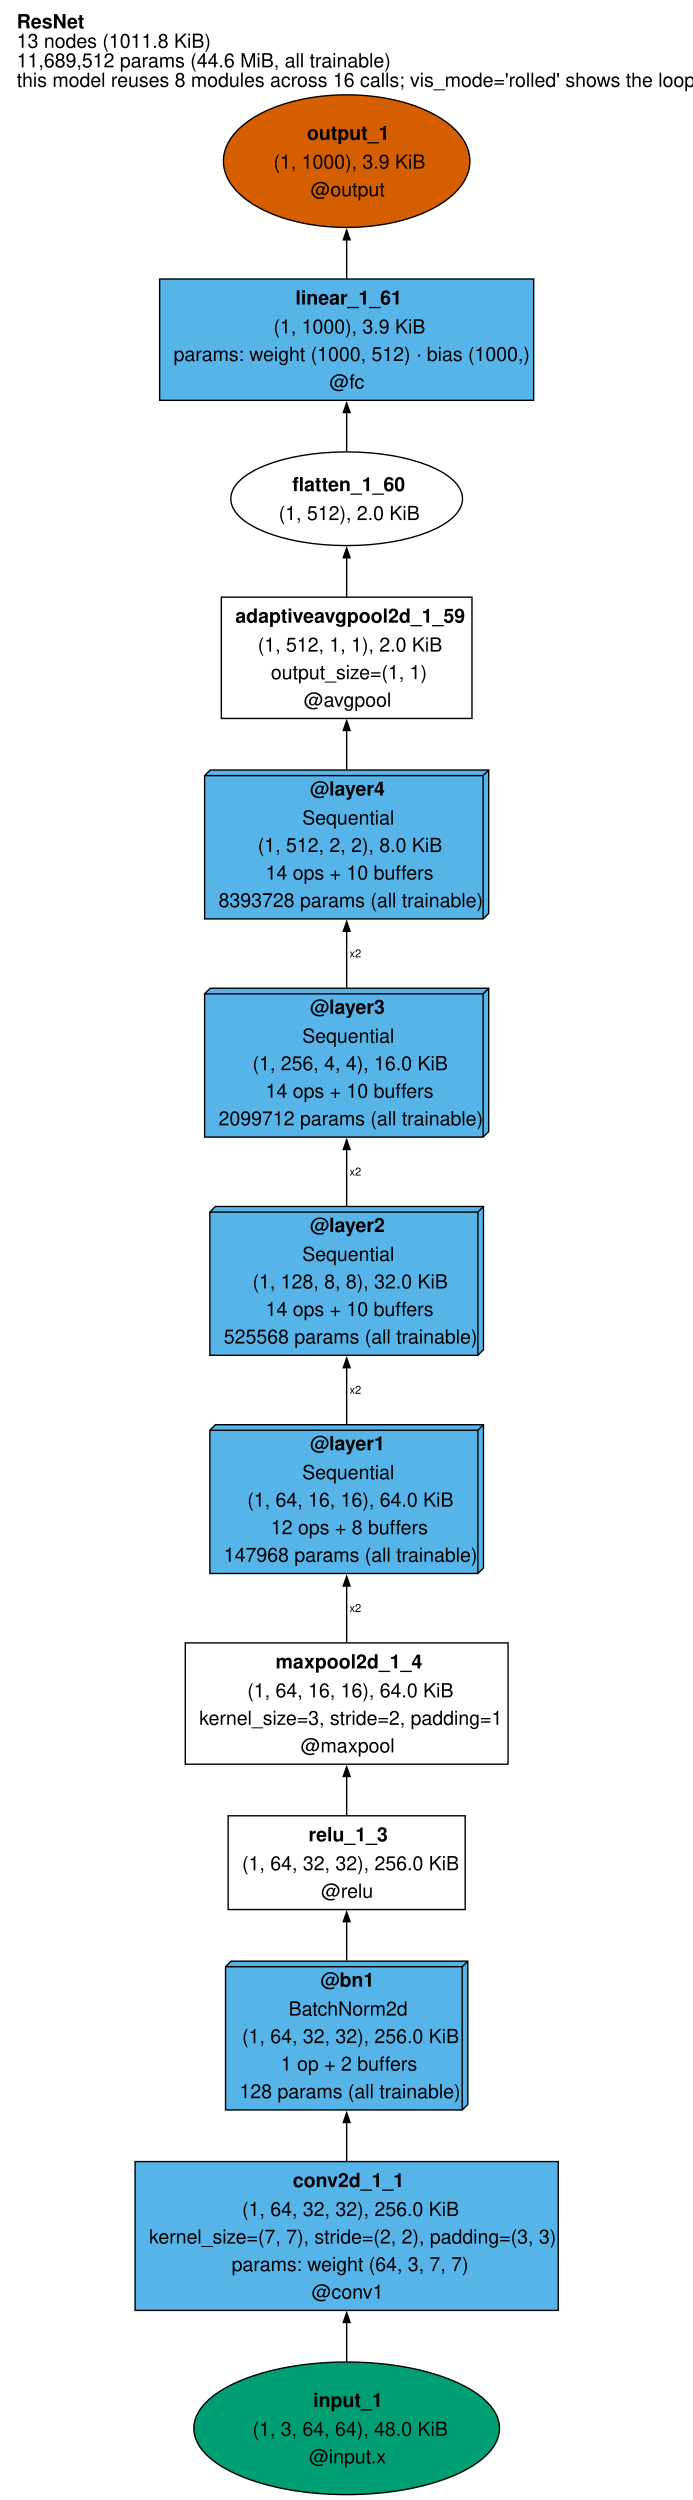
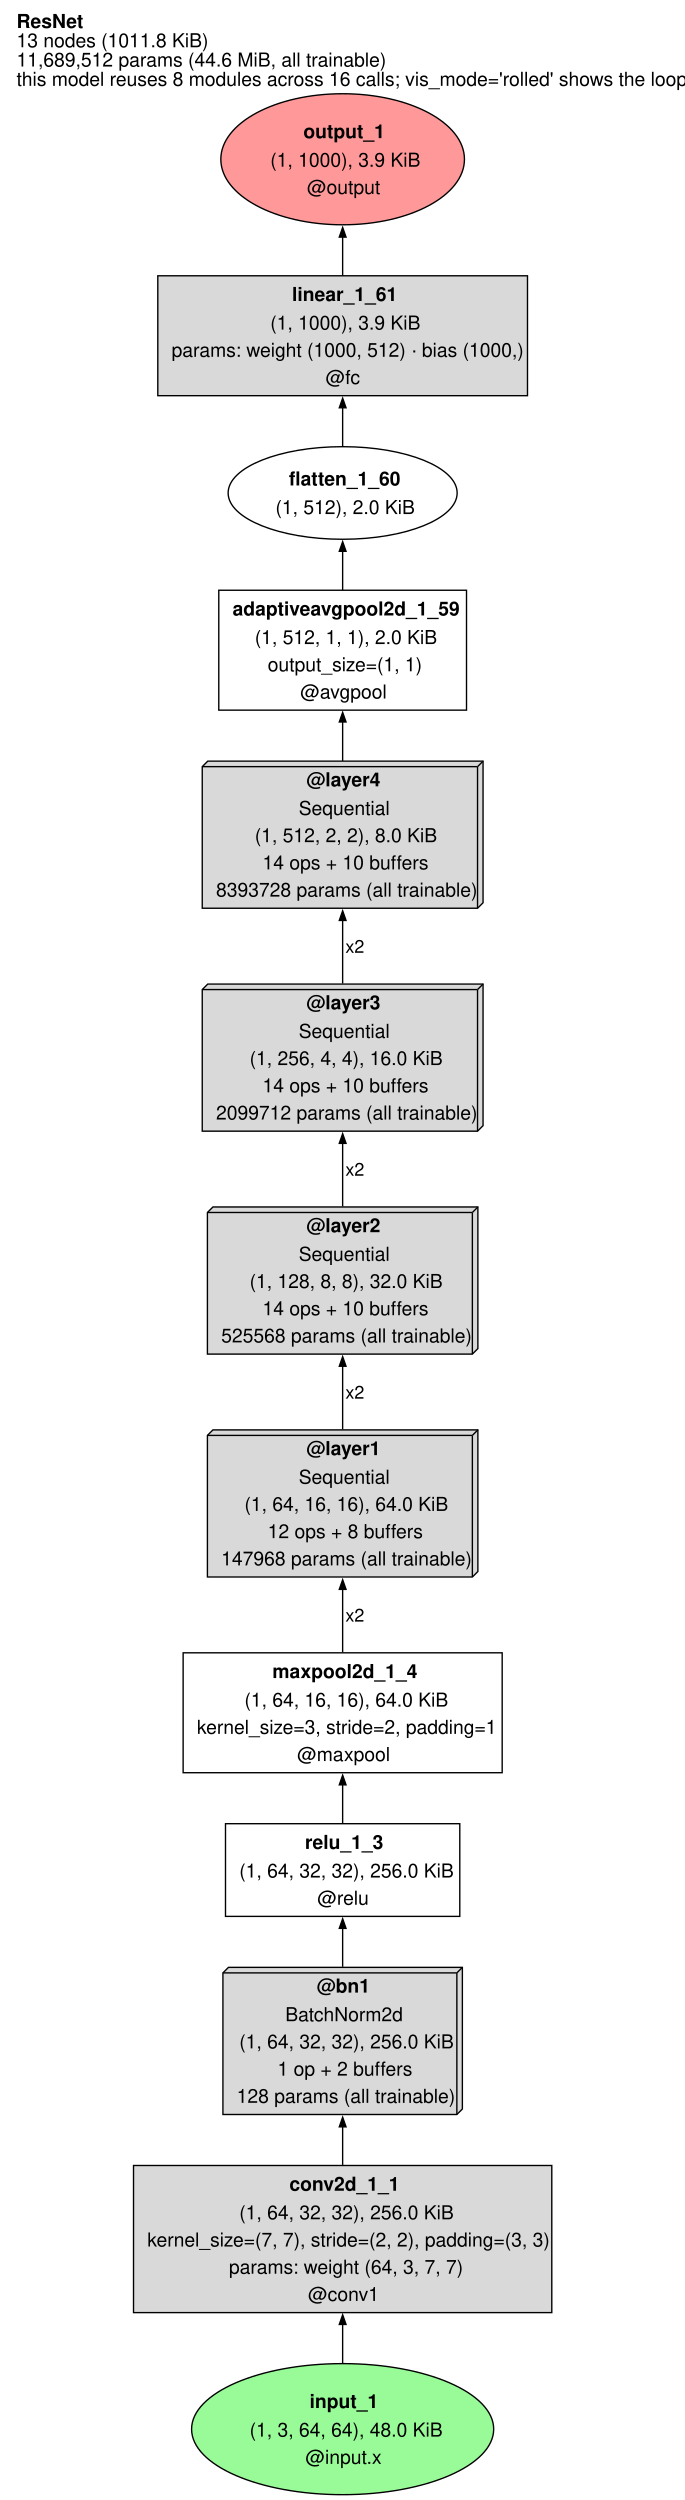
- <svg xmlns="http://www.w3.org/2000/svg" width="497pt" height="1793pt" viewBox="0.00 0.00 497.00 1793.00">
-   <g id="graph0" class="graph" transform="scale(1 1) rotate(0) translate(4 1789.14)">
-     <polygon fill="white" stroke="none" points="-4,4 -4,-1789.14 493.25,-1789.14 493.25,4 -4,4" />
-     <text xml:space="preserve" text-anchor="start" x="8" y="-1768.84" font-family="Helvetica,sans-Serif" font-weight="bold" font-size="14.00">ResNet</text>
-     <text xml:space="preserve" text-anchor="start" x="8" y="-1754.84" font-family="Helvetica,sans-Serif" font-size="14.00">13 nodes (1011.8 KiB)</text>
-     <text xml:space="preserve" text-anchor="start" x="8" y="-1740.84" font-family="Helvetica,sans-Serif" font-size="14.00">11,689,512 params (44.6 MiB, all trainable)</text>
-     <text xml:space="preserve" text-anchor="start" x="8" y="-1726.84" font-family="Helvetica,sans-Serif" font-size="14.00">this model reuses 8 modules across 16 calls; vis_mode='rolled' shows the loop</text>
+ <svg xmlns="http://www.w3.org/2000/svg" width="497pt" height="1814pt" viewBox="0.00 0.00 497.00 1814.00">
+   <g id="graph0" class="graph" transform="scale(1 1) rotate(0) translate(4 1810.14)">
+     <polygon fill="white" stroke="none" points="-4,4 -4,-1810.14 493.25,-1810.14 493.25,4 -4,4" />
+     <text xml:space="preserve" text-anchor="start" x="8" y="-1789.84" font-family="Helvetica,sans-Serif" font-weight="bold" font-size="14.00">ResNet</text>
+     <text xml:space="preserve" text-anchor="start" x="8" y="-1775.84" font-family="Helvetica,sans-Serif" font-size="14.00">13 nodes (1011.8 KiB)</text>
+     <text xml:space="preserve" text-anchor="start" x="8" y="-1761.84" font-family="Helvetica,sans-Serif" font-size="14.00">11,689,512 params (44.6 MiB, all trainable)</text>
+     <text xml:space="preserve" text-anchor="start" x="8" y="-1747.84" font-family="Helvetica,sans-Serif" font-size="14.00">this model reuses 8 modules across 16 calls; vis_mode='rolled' shows the loop</text>
    <g id="node1" class="node">
-       <ellipse fill="#009e73" stroke="black" cx="244.62" cy="-47.55" rx="109.6" ry="47.55" />
+       <ellipse fill="#98fb98" stroke="black" cx="244.62" cy="-47.55" rx="109.6" ry="47.55" />
      <text xml:space="preserve" text-anchor="start" x="220.62" y="-62.88" font-family="Helvetica,sans-Serif" font-weight="bold" font-size="14.00">input_1</text>
      <text xml:space="preserve" text-anchor="start" x="177.12" y="-42.13" font-family="Helvetica,sans-Serif" font-size="14.00">(1, 3, 64, 64), 48.0 KiB</text>
      <text xml:space="preserve" text-anchor="start" x="217.62" y="-22.38" font-family="Helvetica,sans-Serif" font-size="14.00">@input.x</text>
    </g>
    <g id="node2" class="node">
-       <polygon fill="#56b4e9" stroke="black" points="396.38,-238.86 92.88,-238.86 92.88,-132.11 396.38,-132.11 396.38,-238.86" />
+       <polygon fill="#d9d9d9" stroke="black" points="396.38,-238.86 92.88,-238.86 92.88,-132.11 396.38,-132.11 396.38,-238.86" />
      <text xml:space="preserve" text-anchor="start" x="206" y="-220.56" font-family="Helvetica,sans-Serif" font-weight="bold" font-size="14.00">conv2d_1_1</text>
      <text xml:space="preserve" text-anchor="start" x="169.62" y="-199.81" font-family="Helvetica,sans-Serif" font-size="14.00">(1, 64, 32, 32), 256.0 KiB</text>
      <text xml:space="preserve" text-anchor="start" x="102.88" y="-180.06" font-family="Helvetica,sans-Serif" font-size="14.00">kernel_size=(7, 7), stride=(2, 2), padding=(3, 3)</text>
      <text xml:space="preserve" text-anchor="start" x="162.12" y="-160.31" font-family="Helvetica,sans-Serif" font-size="14.00">params: weight (64, 3, 7, 7)</text>
      <text xml:space="preserve" text-anchor="start" x="219.5" y="-140.56" font-family="Helvetica,sans-Serif" font-size="14.00">@conv1</text>
    </g>
    <g id="edge1" class="edge">
      <path fill="none" stroke="black" d="M244.62,-95.33C244.62,-104.48 244.62,-114.19 244.62,-123.72" />
      <polygon fill="black" stroke="black" points="242.18,-123.51 244.63,-130.51 247.08,-123.51 242.18,-123.51" />
    </g>
    <g id="node3" class="node">
-       <polygon fill="#56b4e9" stroke="black" points="331.5,-382.61 161.75,-382.61 157.75,-378.61 157.75,-275.86 327.5,-275.86 331.5,-279.86 331.5,-382.61" />
+       <polygon fill="#d9d9d9" stroke="black" points="331.5,-382.61 161.75,-382.61 157.75,-378.61 157.75,-275.86 327.5,-275.86 331.5,-279.86 331.5,-382.61" />
      <polyline fill="none" stroke="black" points="327.5,-378.61 157.75,-378.61" />
      <polyline fill="none" stroke="black" points="327.5,-378.61 327.5,-275.86" />
      <polyline fill="none" stroke="black" points="327.5,-378.61 331.5,-382.61" />
      <text xml:space="preserve" text-anchor="start" x="225.88" y="-364.31" font-family="Helvetica,sans-Serif" font-weight="bold" font-size="14.00">@bn1</text>
      <text xml:space="preserve" text-anchor="start" x="203" y="-343.56" font-family="Helvetica,sans-Serif" font-size="14.00">BatchNorm2d</text>
      <text xml:space="preserve" text-anchor="start" x="169.62" y="-323.81" font-family="Helvetica,sans-Serif" font-size="14.00">(1, 64, 32, 32), 256.0 KiB</text>
      <text xml:space="preserve" text-anchor="start" x="197.38" y="-304.06" font-family="Helvetica,sans-Serif" font-size="14.00">1 op + 2 buffers</text>
      <text xml:space="preserve" text-anchor="start" x="167.75" y="-284.31" font-family="Helvetica,sans-Serif" font-size="14.00">128 params (all trainable)</text>
    </g>
    <g id="edge2" class="edge">
      <path fill="none" stroke="black" d="M244.62,-239.26C244.62,-248.3 244.62,-257.76 244.62,-267" />
      <polygon fill="black" stroke="black" points="242.18,-266.89 244.63,-273.89 247.08,-266.89 242.18,-266.89" />
    </g>
    <g id="node4" class="node">
      <polygon fill="white" stroke="black" points="329.62,-486.86 159.62,-486.86 159.62,-419.61 329.62,-419.61 329.62,-486.86" />
      <text xml:space="preserve" text-anchor="start" x="217.25" y="-468.56" font-family="Helvetica,sans-Serif" font-weight="bold" font-size="14.00">relu_1_3</text>
      <text xml:space="preserve" text-anchor="start" x="169.62" y="-447.81" font-family="Helvetica,sans-Serif" font-size="14.00">(1, 64, 32, 32), 256.0 KiB</text>
      <text xml:space="preserve" text-anchor="start" x="226.25" y="-428.06" font-family="Helvetica,sans-Serif" font-size="14.00">@relu</text>
    </g>
    <g id="edge3" class="edge">
      <path fill="none" stroke="black" d="M244.62,-383.03C244.62,-392.4 244.62,-402.04 244.62,-411.02" />
      <polygon fill="black" stroke="black" points="242.18,-410.9 244.63,-417.9 247.08,-410.9 242.18,-410.9" />
    </g>
    <g id="node5" class="node">
      <polygon fill="white" stroke="black" points="360.38,-610.86 128.88,-610.86 128.88,-523.86 360.38,-523.86 360.38,-610.86" />
      <text xml:space="preserve" text-anchor="start" x="193.62" y="-592.56" font-family="Helvetica,sans-Serif" font-weight="bold" font-size="14.00">maxpool2d_1_4</text>
      <text xml:space="preserve" text-anchor="start" x="173.38" y="-571.81" font-family="Helvetica,sans-Serif" font-size="14.00">(1, 64, 16, 16), 64.0 KiB</text>
      <text xml:space="preserve" text-anchor="start" x="138.88" y="-552.06" font-family="Helvetica,sans-Serif" font-size="14.00">kernel_size=3, stride=2, padding=1</text>
      <text xml:space="preserve" text-anchor="start" x="211.62" y="-532.31" font-family="Helvetica,sans-Serif" font-size="14.00">@maxpool</text>
    </g>
    <g id="edge4" class="edge">
      <path fill="none" stroke="black" d="M244.62,-487.27C244.62,-496.06 244.62,-505.77 244.62,-515.28" />
      <polygon fill="black" stroke="black" points="242.18,-515.05 244.63,-522.05 247.08,-515.05 242.18,-515.05" />
    </g>
    <g id="node6" class="node">
-       <polygon fill="#56b4e9" stroke="black" points="342.75,-767.36 150.5,-767.36 146.5,-763.36 146.5,-660.61 338.75,-660.61 342.75,-664.61 342.75,-767.36" />
-       <polyline fill="none" stroke="black" points="338.75,-763.36 146.5,-763.36" />
-       <polyline fill="none" stroke="black" points="338.75,-763.36 338.75,-660.61" />
-       <polyline fill="none" stroke="black" points="338.75,-763.36 342.75,-767.36" />
-       <text xml:space="preserve" text-anchor="start" x="218.38" y="-749.06" font-family="Helvetica,sans-Serif" font-weight="bold" font-size="14.00">@layer1</text>
-       <text xml:space="preserve" text-anchor="start" x="212.75" y="-728.31" font-family="Helvetica,sans-Serif" font-size="14.00">Sequential</text>
-       <text xml:space="preserve" text-anchor="start" x="173.38" y="-708.56" font-family="Helvetica,sans-Serif" font-size="14.00">(1, 64, 16, 16), 64.0 KiB</text>
-       <text xml:space="preserve" text-anchor="start" x="190.25" y="-688.81" font-family="Helvetica,sans-Serif" font-size="14.00">12 ops + 8 buffers</text>
-       <text xml:space="preserve" text-anchor="start" x="156.5" y="-669.06" font-family="Helvetica,sans-Serif" font-size="14.00">147968 params (all trainable)</text>
+       <polygon fill="#d9d9d9" stroke="black" points="342.75,-772.61 150.5,-772.61 146.5,-768.61 146.5,-665.86 338.75,-665.86 342.75,-669.86 342.75,-772.61" />
+       <polyline fill="none" stroke="black" points="338.75,-768.61 146.5,-768.61" />
+       <polyline fill="none" stroke="black" points="338.75,-768.61 338.75,-665.86" />
+       <polyline fill="none" stroke="black" points="338.75,-768.61 342.75,-772.61" />
+       <text xml:space="preserve" text-anchor="start" x="218.38" y="-754.31" font-family="Helvetica,sans-Serif" font-weight="bold" font-size="14.00">@layer1</text>
+       <text xml:space="preserve" text-anchor="start" x="212.75" y="-733.56" font-family="Helvetica,sans-Serif" font-size="14.00">Sequential</text>
+       <text xml:space="preserve" text-anchor="start" x="173.38" y="-713.81" font-family="Helvetica,sans-Serif" font-size="14.00">(1, 64, 16, 16), 64.0 KiB</text>
+       <text xml:space="preserve" text-anchor="start" x="190.25" y="-694.06" font-family="Helvetica,sans-Serif" font-size="14.00">12 ops + 8 buffers</text>
+       <text xml:space="preserve" text-anchor="start" x="156.5" y="-674.31" font-family="Helvetica,sans-Serif" font-size="14.00">147968 params (all trainable)</text>
    </g>
    <g id="edge5" class="edge">
-       <path fill="none" stroke="black" d="M244.62,-610.97C244.62,-623.73 244.62,-637.99 244.62,-651.71" />
-       <polygon fill="black" stroke="black" points="242.18,-651.65 244.63,-658.65 247.08,-651.65 242.18,-651.65" />
-       <text xml:space="preserve" text-anchor="start" x="246.62" y="-633.01" font-family="Helvetica,sans-Serif" font-size="8.00">x2</text>
+       <path fill="none" stroke="black" d="M244.62,-611.3C244.62,-625.54 244.62,-641.66 244.62,-657" />
+       <polygon fill="black" stroke="black" points="242.18,-656.9 244.63,-663.9 247.08,-656.9 242.18,-656.9" />
+       <text xml:space="preserve" text-anchor="start" x="246.62" y="-633.51" font-family="Helvetica,sans-Serif" font-size="13.00">x2</text>
    </g>
    <g id="node7" class="node">
-       <polygon fill="#56b4e9" stroke="black" points="342.75,-923.86 150.5,-923.86 146.5,-919.86 146.5,-817.11 338.75,-817.11 342.75,-821.11 342.75,-923.86" />
-       <polyline fill="none" stroke="black" points="338.75,-919.86 146.5,-919.86" />
-       <polyline fill="none" stroke="black" points="338.75,-919.86 338.75,-817.11" />
-       <polyline fill="none" stroke="black" points="338.75,-919.86 342.75,-923.86" />
-       <text xml:space="preserve" text-anchor="start" x="218.38" y="-905.56" font-family="Helvetica,sans-Serif" font-weight="bold" font-size="14.00">@layer2</text>
-       <text xml:space="preserve" text-anchor="start" x="212.75" y="-884.81" font-family="Helvetica,sans-Serif" font-size="14.00">Sequential</text>
-       <text xml:space="preserve" text-anchor="start" x="177.12" y="-865.06" font-family="Helvetica,sans-Serif" font-size="14.00">(1, 128, 8, 8), 32.0 KiB</text>
-       <text xml:space="preserve" text-anchor="start" x="186.5" y="-845.31" font-family="Helvetica,sans-Serif" font-size="14.00">14 ops + 10 buffers</text>
-       <text xml:space="preserve" text-anchor="start" x="156.5" y="-825.56" font-family="Helvetica,sans-Serif" font-size="14.00">525568 params (all trainable)</text>
+       <polygon fill="#d9d9d9" stroke="black" points="342.75,-934.36 150.5,-934.36 146.5,-930.36 146.5,-827.61 338.75,-827.61 342.75,-831.61 342.75,-934.36" />
+       <polyline fill="none" stroke="black" points="338.75,-930.36 146.5,-930.36" />
+       <polyline fill="none" stroke="black" points="338.75,-930.36 338.75,-827.61" />
+       <polyline fill="none" stroke="black" points="338.75,-930.36 342.75,-934.36" />
+       <text xml:space="preserve" text-anchor="start" x="218.38" y="-916.06" font-family="Helvetica,sans-Serif" font-weight="bold" font-size="14.00">@layer2</text>
+       <text xml:space="preserve" text-anchor="start" x="212.75" y="-895.31" font-family="Helvetica,sans-Serif" font-size="14.00">Sequential</text>
+       <text xml:space="preserve" text-anchor="start" x="177.12" y="-875.56" font-family="Helvetica,sans-Serif" font-size="14.00">(1, 128, 8, 8), 32.0 KiB</text>
+       <text xml:space="preserve" text-anchor="start" x="186.5" y="-855.81" font-family="Helvetica,sans-Serif" font-size="14.00">14 ops + 10 buffers</text>
+       <text xml:space="preserve" text-anchor="start" x="156.5" y="-836.06" font-family="Helvetica,sans-Serif" font-size="14.00">525568 params (all trainable)</text>
    </g>
    <g id="edge6" class="edge">
-       <path fill="none" stroke="black" d="M244.62,-767.72C244.62,-780.82 244.62,-794.97 244.62,-808.44" />
-       <polygon fill="black" stroke="black" points="242.18,-808.2 244.63,-815.2 247.08,-808.2 242.18,-808.2" />
-       <text xml:space="preserve" text-anchor="start" x="246.62" y="-789.51" font-family="Helvetica,sans-Serif" font-size="8.00">x2</text>
+       <path fill="none" stroke="black" d="M244.62,-772.98C244.62,-787.7 244.62,-803.82 244.62,-818.98" />
+       <polygon fill="black" stroke="black" points="242.18,-818.77 244.63,-825.77 247.08,-818.77 242.18,-818.77" />
+       <text xml:space="preserve" text-anchor="start" x="246.62" y="-795.26" font-family="Helvetica,sans-Serif" font-size="13.00">x2</text>
    </g>
    <g id="node8" class="node">
-       <polygon fill="#56b4e9" stroke="black" points="346.5,-1080.36 146.75,-1080.36 142.75,-1076.36 142.75,-973.61 342.5,-973.61 346.5,-977.61 346.5,-1080.36" />
-       <polyline fill="none" stroke="black" points="342.5,-1076.36 142.75,-1076.36" />
-       <polyline fill="none" stroke="black" points="342.5,-1076.36 342.5,-973.61" />
-       <polyline fill="none" stroke="black" points="342.5,-1076.36 346.5,-1080.36" />
-       <text xml:space="preserve" text-anchor="start" x="218.38" y="-1062.06" font-family="Helvetica,sans-Serif" font-weight="bold" font-size="14.00">@layer3</text>
-       <text xml:space="preserve" text-anchor="start" x="212.75" y="-1041.31" font-family="Helvetica,sans-Serif" font-size="14.00">Sequential</text>
-       <text xml:space="preserve" text-anchor="start" x="177.12" y="-1021.56" font-family="Helvetica,sans-Serif" font-size="14.00">(1, 256, 4, 4), 16.0 KiB</text>
-       <text xml:space="preserve" text-anchor="start" x="186.5" y="-1001.81" font-family="Helvetica,sans-Serif" font-size="14.00">14 ops + 10 buffers</text>
-       <text xml:space="preserve" text-anchor="start" x="152.75" y="-982.06" font-family="Helvetica,sans-Serif" font-size="14.00">2099712 params (all trainable)</text>
+       <polygon fill="#d9d9d9" stroke="black" points="346.5,-1096.11 146.75,-1096.11 142.75,-1092.11 142.75,-989.36 342.5,-989.36 346.5,-993.36 346.5,-1096.11" />
+       <polyline fill="none" stroke="black" points="342.5,-1092.11 142.75,-1092.11" />
+       <polyline fill="none" stroke="black" points="342.5,-1092.11 342.5,-989.36" />
+       <polyline fill="none" stroke="black" points="342.5,-1092.11 346.5,-1096.11" />
+       <text xml:space="preserve" text-anchor="start" x="218.38" y="-1077.81" font-family="Helvetica,sans-Serif" font-weight="bold" font-size="14.00">@layer3</text>
+       <text xml:space="preserve" text-anchor="start" x="212.75" y="-1057.06" font-family="Helvetica,sans-Serif" font-size="14.00">Sequential</text>
+       <text xml:space="preserve" text-anchor="start" x="177.12" y="-1037.31" font-family="Helvetica,sans-Serif" font-size="14.00">(1, 256, 4, 4), 16.0 KiB</text>
+       <text xml:space="preserve" text-anchor="start" x="186.5" y="-1017.56" font-family="Helvetica,sans-Serif" font-size="14.00">14 ops + 10 buffers</text>
+       <text xml:space="preserve" text-anchor="start" x="152.75" y="-997.81" font-family="Helvetica,sans-Serif" font-size="14.00">2099712 params (all trainable)</text>
    </g>
    <g id="edge7" class="edge">
-       <path fill="none" stroke="black" d="M244.62,-924.22C244.62,-937.32 244.62,-951.47 244.62,-964.94" />
-       <polygon fill="black" stroke="black" points="242.18,-964.7 244.63,-971.7 247.08,-964.7 242.18,-964.7" />
-       <text xml:space="preserve" text-anchor="start" x="246.62" y="-946.01" font-family="Helvetica,sans-Serif" font-size="8.00">x2</text>
+       <path fill="none" stroke="black" d="M244.62,-934.73C244.62,-949.45 244.62,-965.57 244.62,-980.73" />
+       <polygon fill="black" stroke="black" points="242.18,-980.52 244.63,-987.52 247.08,-980.52 242.18,-980.52" />
+       <text xml:space="preserve" text-anchor="start" x="246.62" y="-957.01" font-family="Helvetica,sans-Serif" font-size="13.00">x2</text>
    </g>
    <g id="node9" class="node">
-       <polygon fill="#56b4e9" stroke="black" points="346.5,-1236.86 146.75,-1236.86 142.75,-1232.86 142.75,-1130.11 342.5,-1130.11 346.5,-1134.11 346.5,-1236.86" />
-       <polyline fill="none" stroke="black" points="342.5,-1232.86 142.75,-1232.86" />
-       <polyline fill="none" stroke="black" points="342.5,-1232.86 342.5,-1130.11" />
-       <polyline fill="none" stroke="black" points="342.5,-1232.86 346.5,-1236.86" />
-       <text xml:space="preserve" text-anchor="start" x="218.38" y="-1218.56" font-family="Helvetica,sans-Serif" font-weight="bold" font-size="14.00">@layer4</text>
-       <text xml:space="preserve" text-anchor="start" x="212.75" y="-1197.81" font-family="Helvetica,sans-Serif" font-size="14.00">Sequential</text>
-       <text xml:space="preserve" text-anchor="start" x="180.88" y="-1178.06" font-family="Helvetica,sans-Serif" font-size="14.00">(1, 512, 2, 2), 8.0 KiB</text>
-       <text xml:space="preserve" text-anchor="start" x="186.5" y="-1158.31" font-family="Helvetica,sans-Serif" font-size="14.00">14 ops + 10 buffers</text>
-       <text xml:space="preserve" text-anchor="start" x="152.75" y="-1138.56" font-family="Helvetica,sans-Serif" font-size="14.00">8393728 params (all trainable)</text>
+       <polygon fill="#d9d9d9" stroke="black" points="346.5,-1257.86 146.75,-1257.86 142.75,-1253.86 142.75,-1151.11 342.5,-1151.11 346.5,-1155.11 346.5,-1257.86" />
+       <polyline fill="none" stroke="black" points="342.5,-1253.86 142.75,-1253.86" />
+       <polyline fill="none" stroke="black" points="342.5,-1253.86 342.5,-1151.11" />
+       <polyline fill="none" stroke="black" points="342.5,-1253.86 346.5,-1257.86" />
+       <text xml:space="preserve" text-anchor="start" x="218.38" y="-1239.56" font-family="Helvetica,sans-Serif" font-weight="bold" font-size="14.00">@layer4</text>
+       <text xml:space="preserve" text-anchor="start" x="212.75" y="-1218.81" font-family="Helvetica,sans-Serif" font-size="14.00">Sequential</text>
+       <text xml:space="preserve" text-anchor="start" x="180.88" y="-1199.06" font-family="Helvetica,sans-Serif" font-size="14.00">(1, 512, 2, 2), 8.0 KiB</text>
+       <text xml:space="preserve" text-anchor="start" x="186.5" y="-1179.31" font-family="Helvetica,sans-Serif" font-size="14.00">14 ops + 10 buffers</text>
+       <text xml:space="preserve" text-anchor="start" x="152.75" y="-1159.56" font-family="Helvetica,sans-Serif" font-size="14.00">8393728 params (all trainable)</text>
    </g>
    <g id="edge8" class="edge">
-       <path fill="none" stroke="black" d="M244.62,-1080.72C244.62,-1093.82 244.62,-1107.97 244.62,-1121.44" />
-       <polygon fill="black" stroke="black" points="242.18,-1121.2 244.63,-1128.2 247.08,-1121.2 242.18,-1121.2" />
-       <text xml:space="preserve" text-anchor="start" x="246.62" y="-1102.51" font-family="Helvetica,sans-Serif" font-size="8.00">x2</text>
+       <path fill="none" stroke="black" d="M244.62,-1096.48C244.62,-1111.2 244.62,-1127.32 244.62,-1142.48" />
+       <polygon fill="black" stroke="black" points="242.18,-1142.27 244.63,-1149.27 247.08,-1142.27 242.18,-1142.27" />
+       <text xml:space="preserve" text-anchor="start" x="246.62" y="-1118.76" font-family="Helvetica,sans-Serif" font-size="13.00">x2</text>
    </g>
    <g id="node10" class="node">
-       <polygon fill="white" stroke="black" points="334.5,-1360.86 154.75,-1360.86 154.75,-1273.86 334.5,-1273.86 334.5,-1360.86" />
-       <text xml:space="preserve" text-anchor="start" x="164.75" y="-1342.56" font-family="Helvetica,sans-Serif" font-weight="bold" font-size="14.00">adaptiveavgpool2d_1_59</text>
-       <text xml:space="preserve" text-anchor="start" x="180.88" y="-1321.81" font-family="Helvetica,sans-Serif" font-size="14.00">(1, 512, 1, 1), 2.0 KiB</text>
-       <text xml:space="preserve" text-anchor="start" x="190.25" y="-1302.06" font-family="Helvetica,sans-Serif" font-size="14.00">output_size=(1, 1)</text>
-       <text xml:space="preserve" text-anchor="start" x="213.88" y="-1282.31" font-family="Helvetica,sans-Serif" font-size="14.00">@avgpool</text>
+       <polygon fill="white" stroke="black" points="334.5,-1381.86 154.75,-1381.86 154.75,-1294.86 334.5,-1294.86 334.5,-1381.86" />
+       <text xml:space="preserve" text-anchor="start" x="164.75" y="-1363.56" font-family="Helvetica,sans-Serif" font-weight="bold" font-size="14.00">adaptiveavgpool2d_1_59</text>
+       <text xml:space="preserve" text-anchor="start" x="180.88" y="-1342.81" font-family="Helvetica,sans-Serif" font-size="14.00">(1, 512, 1, 1), 2.0 KiB</text>
+       <text xml:space="preserve" text-anchor="start" x="190.25" y="-1323.06" font-family="Helvetica,sans-Serif" font-size="14.00">output_size=(1, 1)</text>
+       <text xml:space="preserve" text-anchor="start" x="213.88" y="-1303.31" font-family="Helvetica,sans-Serif" font-size="14.00">@avgpool</text>
    </g>
    <g id="edge9" class="edge">
-       <path fill="none" stroke="black" d="M244.62,-1236.98C244.62,-1246.33 244.62,-1256.05 244.62,-1265.36" />
-       <polygon fill="black" stroke="black" points="242.18,-1265.25 244.63,-1272.25 247.08,-1265.25 242.18,-1265.25" />
+       <path fill="none" stroke="black" d="M244.62,-1257.98C244.62,-1267.33 244.62,-1277.05 244.62,-1286.36" />
+       <polygon fill="black" stroke="black" points="242.18,-1286.25 244.63,-1293.25 247.08,-1286.25 242.18,-1286.25" />
    </g>
    <g id="node11" class="node">
-       <ellipse fill="white" stroke="black" cx="244.62" cy="-1431.44" rx="83.09" ry="33.59" />
-       <text xml:space="preserve" text-anchor="start" x="205.62" y="-1436.89" font-family="Helvetica,sans-Serif" font-weight="bold" font-size="14.00">flatten_1_60</text>
-       <text xml:space="preserve" text-anchor="start" x="195.88" y="-1416.14" font-family="Helvetica,sans-Serif" font-size="14.00">(1, 512), 2.0 KiB</text>
+       <ellipse fill="white" stroke="black" cx="244.62" cy="-1452.44" rx="83.09" ry="33.59" />
+       <text xml:space="preserve" text-anchor="start" x="205.62" y="-1457.89" font-family="Helvetica,sans-Serif" font-weight="bold" font-size="14.00">flatten_1_60</text>
+       <text xml:space="preserve" text-anchor="start" x="195.88" y="-1437.14" font-family="Helvetica,sans-Serif" font-size="14.00">(1, 512), 2.0 KiB</text>
    </g>
    <g id="edge10" class="edge">
-       <path fill="none" stroke="black" d="M244.62,-1361.05C244.62,-1370.34 244.62,-1380.14 244.62,-1389.36" />
-       <polygon fill="black" stroke="black" points="242.18,-1389.12 244.63,-1396.12 247.08,-1389.12 242.18,-1389.12" />
+       <path fill="none" stroke="black" d="M244.62,-1382.05C244.62,-1391.34 244.62,-1401.14 244.62,-1410.36" />
+       <polygon fill="black" stroke="black" points="242.18,-1410.12 244.63,-1417.12 247.08,-1410.12 242.18,-1410.12" />
    </g>
    <g id="node12" class="node">
-       <polygon fill="#56b4e9" stroke="black" points="378.75,-1589.03 110.5,-1589.03 110.5,-1502.03 378.75,-1502.03 378.75,-1589.03" />
-       <text xml:space="preserve" text-anchor="start" x="207.88" y="-1570.73" font-family="Helvetica,sans-Serif" font-weight="bold" font-size="14.00">linear_1_61</text>
-       <text xml:space="preserve" text-anchor="start" x="192.12" y="-1549.98" font-family="Helvetica,sans-Serif" font-size="14.00">(1, 1000), 3.9 KiB</text>
-       <text xml:space="preserve" text-anchor="start" x="120.5" y="-1530.23" font-family="Helvetica,sans-Serif" font-size="14.00">params: weight (1000, 512) · bias (1000,)</text>
-       <text xml:space="preserve" text-anchor="start" x="232.25" y="-1510.48" font-family="Helvetica,sans-Serif" font-size="14.00">@fc</text>
+       <polygon fill="#d9d9d9" stroke="black" points="378.75,-1610.03 110.5,-1610.03 110.5,-1523.03 378.75,-1523.03 378.75,-1610.03" />
+       <text xml:space="preserve" text-anchor="start" x="207.88" y="-1591.73" font-family="Helvetica,sans-Serif" font-weight="bold" font-size="14.00">linear_1_61</text>
+       <text xml:space="preserve" text-anchor="start" x="192.12" y="-1570.98" font-family="Helvetica,sans-Serif" font-size="14.00">(1, 1000), 3.9 KiB</text>
+       <text xml:space="preserve" text-anchor="start" x="120.5" y="-1551.23" font-family="Helvetica,sans-Serif" font-size="14.00">params: weight (1000, 512) · bias (1000,)</text>
+       <text xml:space="preserve" text-anchor="start" x="232.25" y="-1531.48" font-family="Helvetica,sans-Serif" font-size="14.00">@fc</text>
    </g>
    <g id="edge11" class="edge">
-       <path fill="none" stroke="black" d="M244.62,-1465.47C244.62,-1474.26 244.62,-1483.96 244.62,-1493.47" />
-       <polygon fill="black" stroke="black" points="242.18,-1493.24 244.63,-1500.24 247.08,-1493.24 242.18,-1493.24" />
+       <path fill="none" stroke="black" d="M244.62,-1486.47C244.62,-1495.26 244.62,-1504.96 244.62,-1514.47" />
+       <polygon fill="black" stroke="black" points="242.18,-1514.24 244.63,-1521.24 247.08,-1514.24 242.18,-1514.24" />
    </g>
    <g id="node13" class="node">
-       <ellipse fill="#d55e00" stroke="black" cx="244.62" cy="-1673.58" rx="88.39" ry="47.55" />
-       <text xml:space="preserve" text-anchor="start" x="216.12" y="-1688.91" font-family="Helvetica,sans-Serif" font-weight="bold" font-size="14.00">output_1</text>
-       <text xml:space="preserve" text-anchor="start" x="192.12" y="-1668.16" font-family="Helvetica,sans-Serif" font-size="14.00">(1, 1000), 3.9 KiB</text>
-       <text xml:space="preserve" text-anchor="start" x="218.75" y="-1648.41" font-family="Helvetica,sans-Serif" font-size="14.00">@output</text>
+       <ellipse fill="#ff9999" stroke="black" cx="244.62" cy="-1694.58" rx="88.39" ry="47.55" />
+       <text xml:space="preserve" text-anchor="start" x="216.12" y="-1709.91" font-family="Helvetica,sans-Serif" font-weight="bold" font-size="14.00">output_1</text>
+       <text xml:space="preserve" text-anchor="start" x="192.12" y="-1689.16" font-family="Helvetica,sans-Serif" font-size="14.00">(1, 1000), 3.9 KiB</text>
+       <text xml:space="preserve" text-anchor="start" x="218.75" y="-1669.41" font-family="Helvetica,sans-Serif" font-size="14.00">@output</text>
    </g>
    <g id="edge12" class="edge">
-       <path fill="none" stroke="black" d="M244.62,-1589.21C244.62,-1598.17 244.62,-1607.76 244.62,-1617.12" />
-       <polygon fill="black" stroke="black" points="242.18,-1617.11 244.63,-1624.11 247.08,-1617.11 242.18,-1617.11" />
+       <path fill="none" stroke="black" d="M244.62,-1610.21C244.62,-1619.17 244.62,-1628.76 244.62,-1638.12" />
+       <polygon fill="black" stroke="black" points="242.18,-1638.11 244.63,-1645.11 247.08,-1638.11 242.18,-1638.11" />
    </g>
  </g>
</svg>
